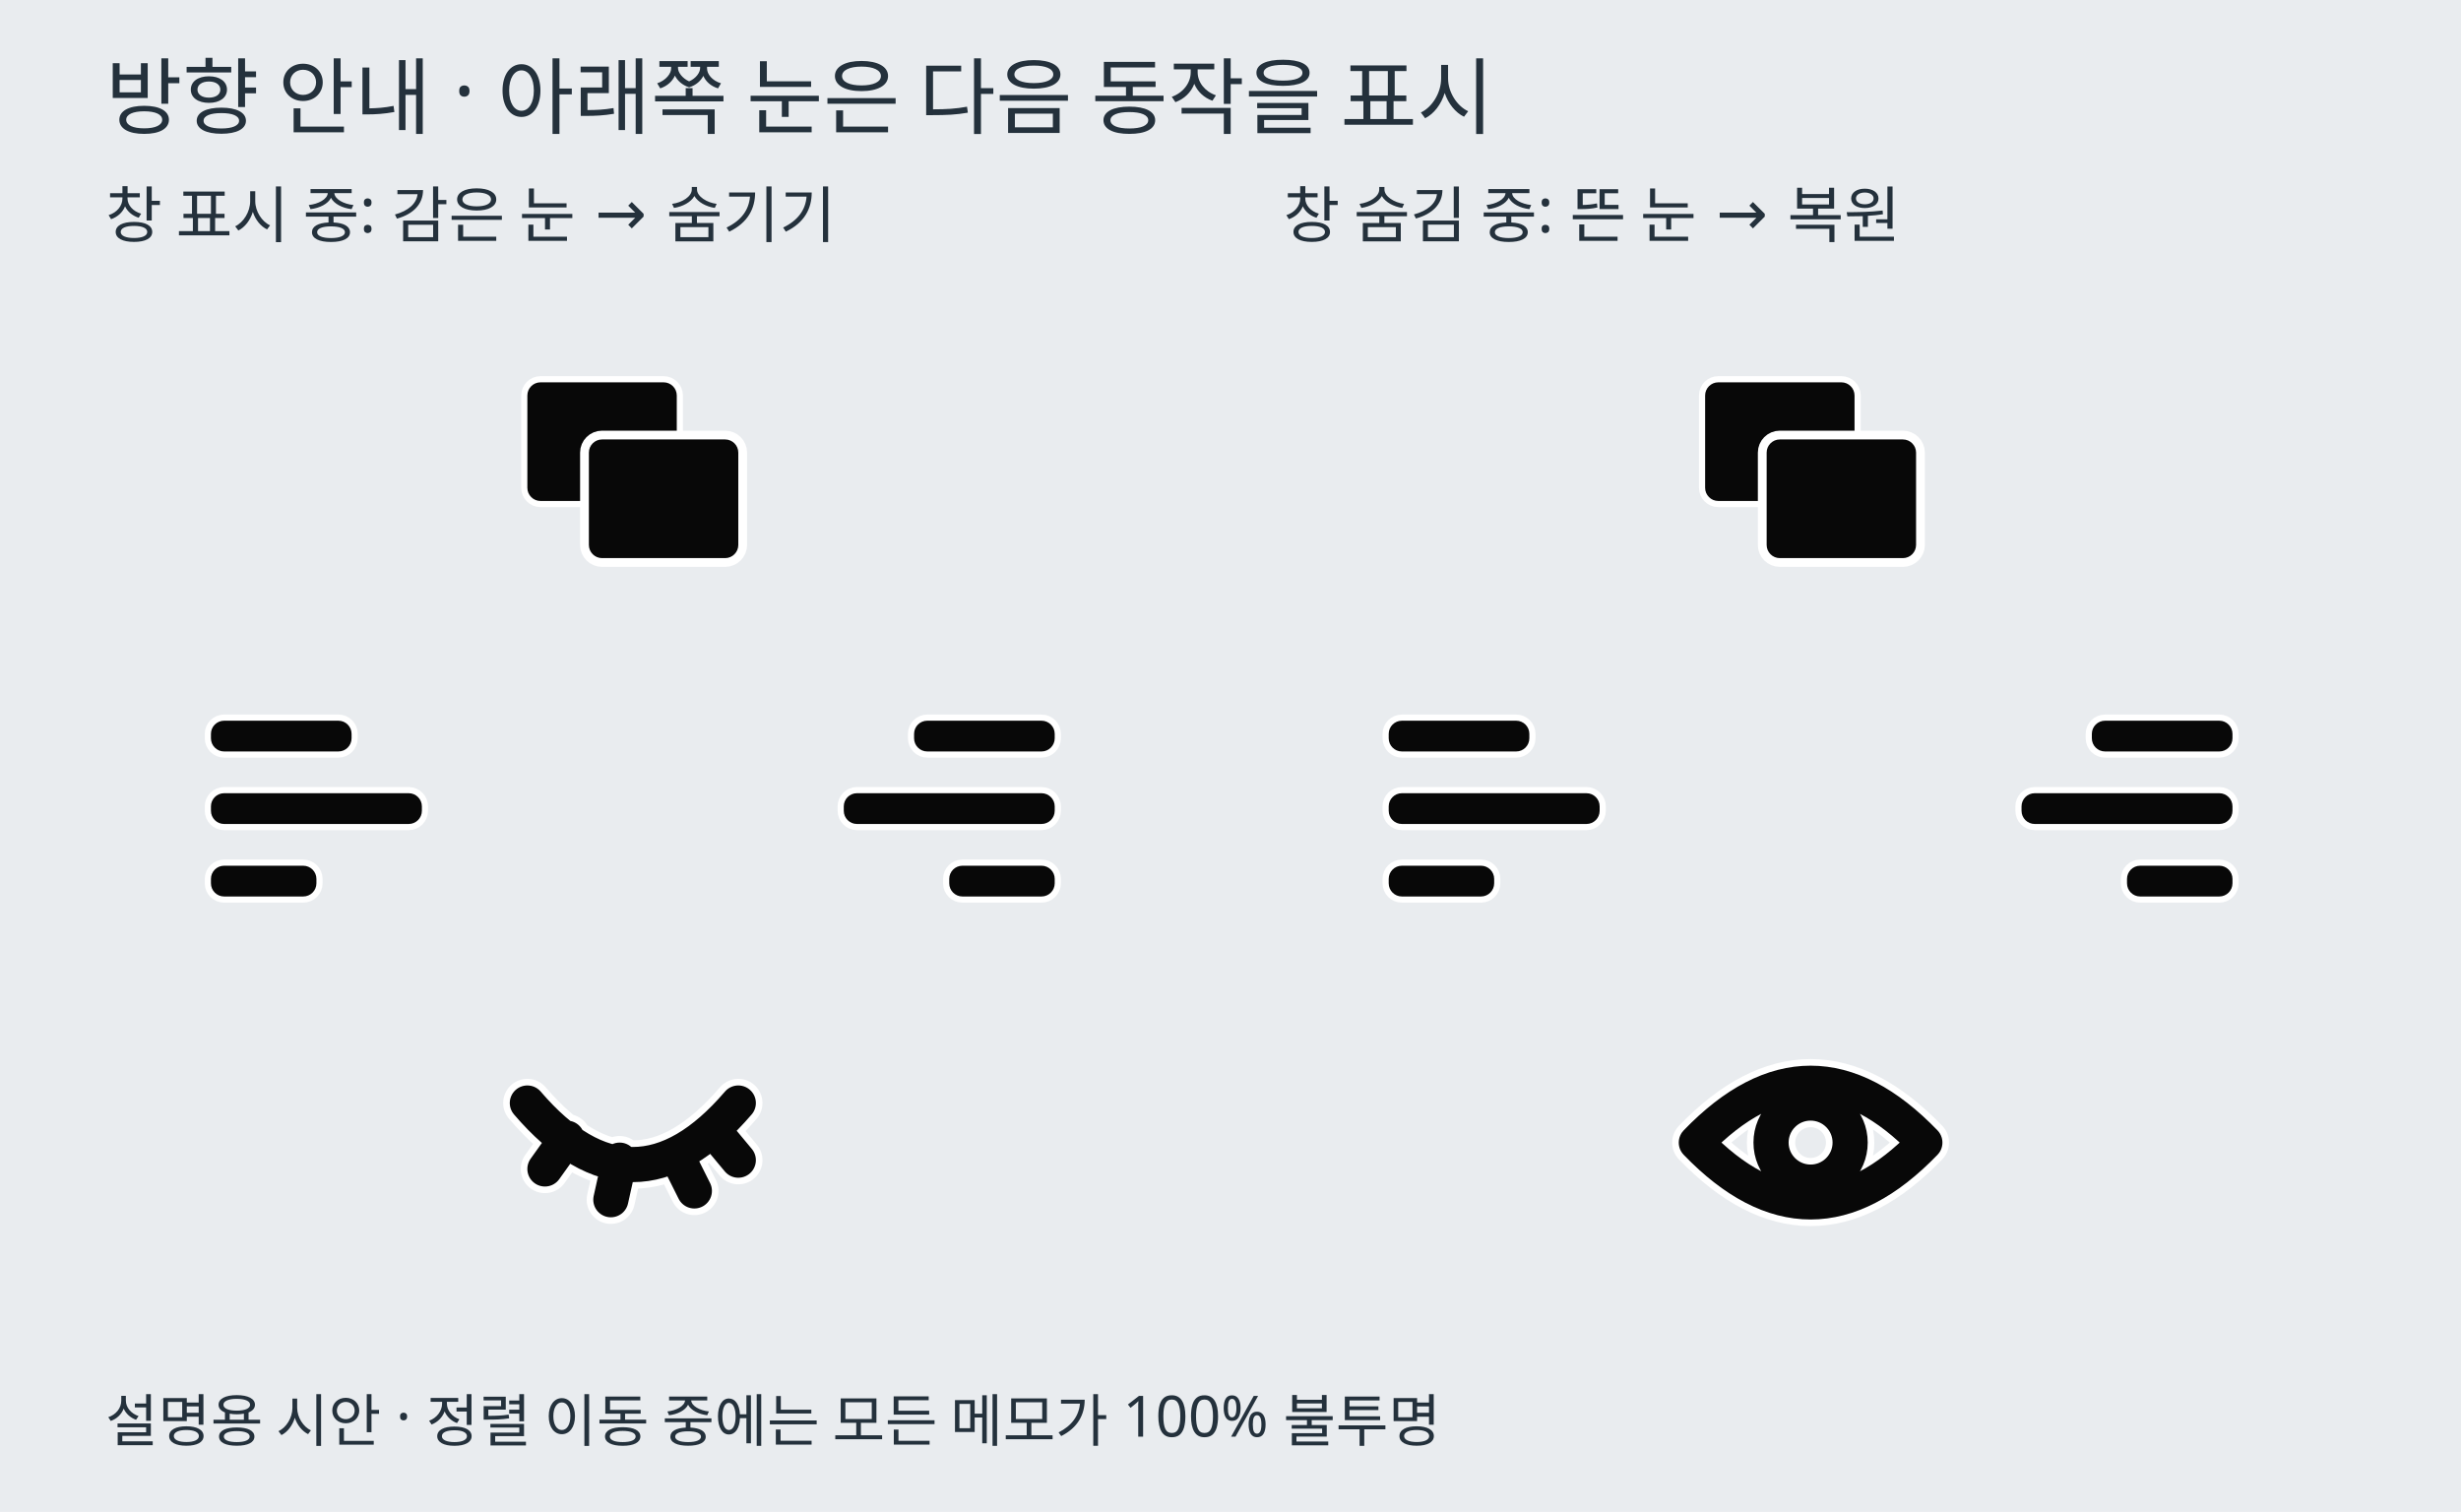
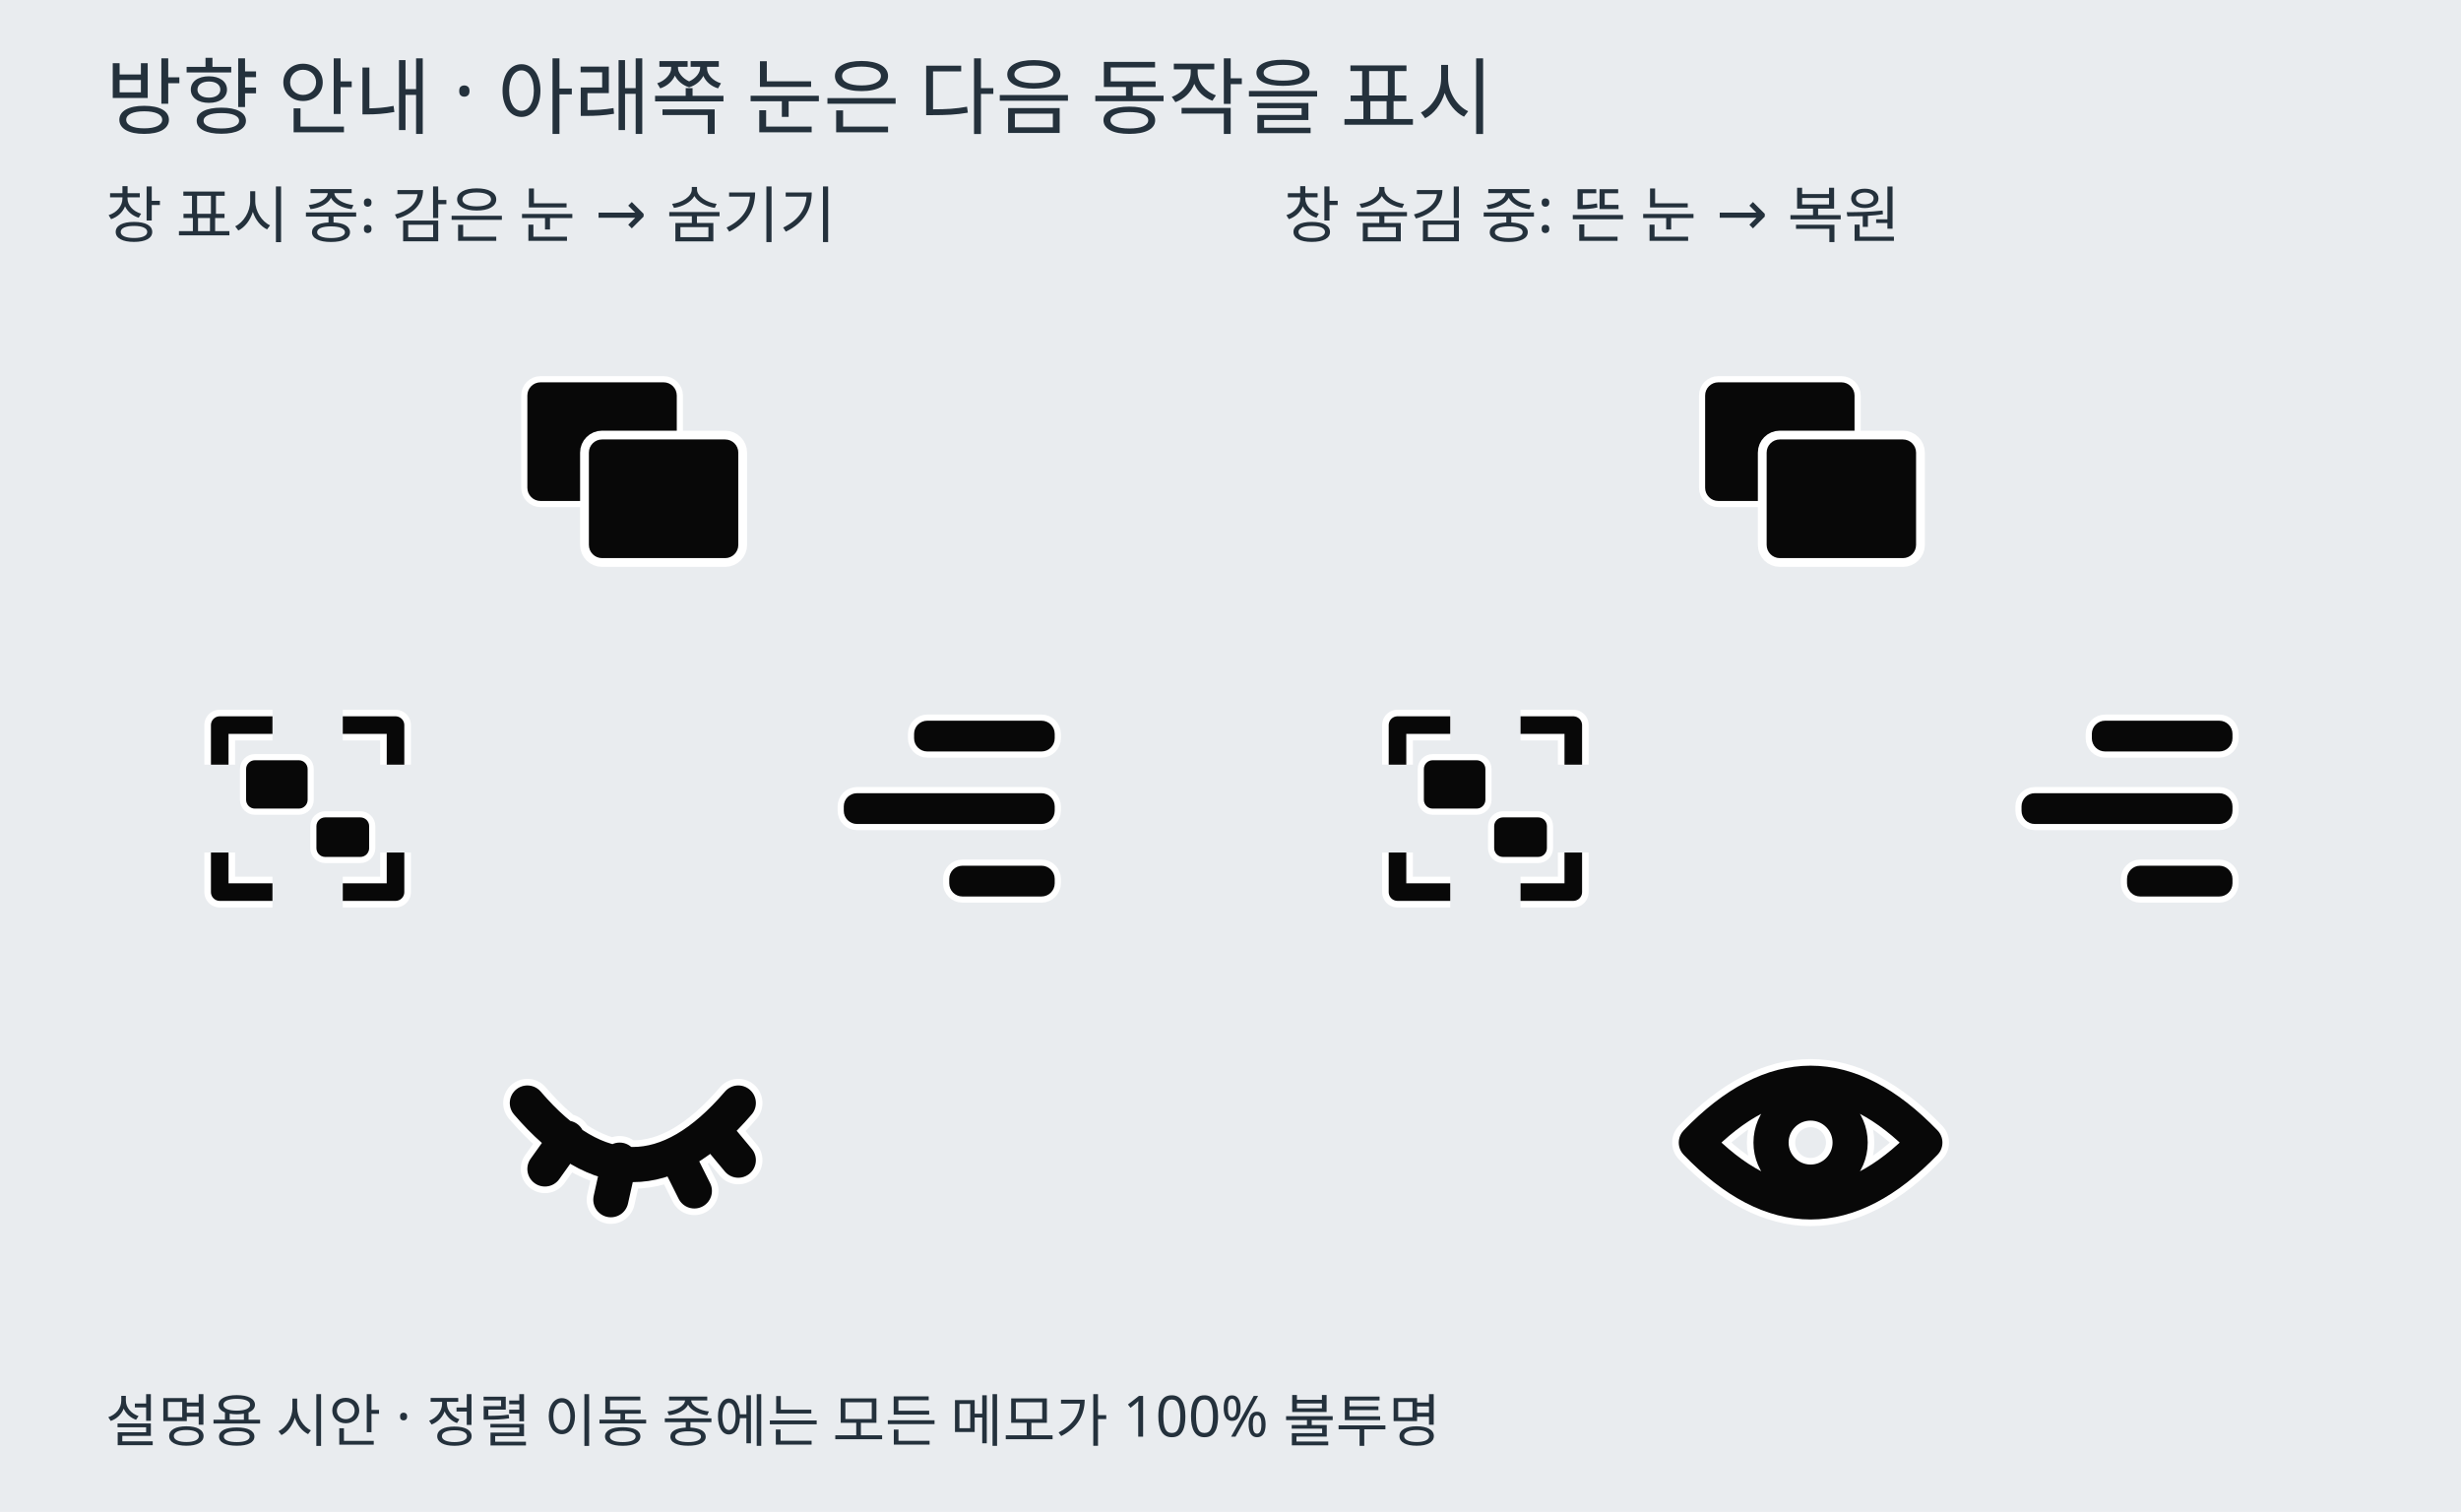
<svg xmlns="http://www.w3.org/2000/svg" width="560" height="344" viewBox="0 0 560 344">
  <rect width="560" height="344" fill="#e9ecef" />
  <g font-family="sans-serif" fill="#24313c">
    <text x="24" y="29" font-size="19">방향 안내 · 아래쪽 눈은 다음 동작을 표시</text>
    <text x="24" y="54" font-size="14">창 표시 중: 감은 눈 → 숨기기</text>
    <text x="292" y="54" font-size="14">창 숨김 중: 뜬 눈 → 복원</text>
  </g>
  <g transform="translate(24,64)">
    <g>
      <g fill="#080808" stroke="white" stroke-width="2.8" stroke-linejoin="round" paint-order="stroke">
        <rect x="96" y="23" width="34" height="27" rx="3" />
        <rect x="110" y="36" width="34" height="27" rx="3" stroke-width="4" />
      </g>
    </g>
    <g>
      <g fill="#080808" stroke="white" stroke-width="2.8" stroke-linejoin="round" paint-order="stroke">
        <rect x="184" y="100" width="32" height="7" rx="3" />
        <rect x="168" y="116.5" width="48" height="7" rx="3" />
        <rect x="192" y="133" width="24" height="7" rx="3" />
      </g>
    </g>
    <g>
      <g fill="#080808" stroke="white" stroke-width="2.8" stroke-linejoin="round" paint-order="stroke">
-         <rect x="24" y="100" width="32" height="7" rx="3" />
-         <rect x="24" y="116.5" width="48" height="7" rx="3" />
-         <rect x="24" y="133" width="24" height="7" rx="3" />
+         <path d="M26 110v-9h12m16 0h12v9m0 20v9H54m-16 0H26v-9" fill="none" stroke="white" stroke-width="7" />
+         <path d="M26 110v-9h12m16 0h12v9m0 20v9H54m-16 0H26v-9" fill="none" stroke="#080808" stroke-width="4" />
+         <rect x="32" y="109" width="14" height="11" rx="2" />
+         <rect x="48" y="122" width="12" height="9" rx="2" />
      </g>
    </g>
    <g>
      <g fill="none" stroke="#080808" stroke-width="8" stroke-linecap="round" stroke-linejoin="round">
        <path stroke="white" stroke-width="11" d="M96 187q24 28 48 0m-39 8-5 7m17-2-2 9m15-10 4 8m5-13 5 6" />
        <path d="M96 187q24 28 48 0m-39 8-5 7m17-2-2 9m15-10 4 8m5-13 5 6" />
      </g>
    </g>
  </g>
  <g transform="translate(292,64)">
    <g>
      <g fill="#080808" stroke="white" stroke-width="2.8" stroke-linejoin="round" paint-order="stroke">
        <rect x="96" y="23" width="34" height="27" rx="3" />
        <rect x="110" y="36" width="34" height="27" rx="3" stroke-width="4" />
      </g>
    </g>
    <g>
      <g fill="#080808" stroke="white" stroke-width="2.8" stroke-linejoin="round" paint-order="stroke">
        <rect x="184" y="100" width="32" height="7" rx="3" />
        <rect x="168" y="116.5" width="48" height="7" rx="3" />
        <rect x="192" y="133" width="24" height="7" rx="3" />
      </g>
    </g>
    <g>
      <g fill="#080808" stroke="white" stroke-width="2.8" stroke-linejoin="round" paint-order="stroke">
-         <rect x="24" y="100" width="32" height="7" rx="3" />
-         <rect x="24" y="116.5" width="48" height="7" rx="3" />
-         <rect x="24" y="133" width="24" height="7" rx="3" />
+         <path d="M26 110v-9h12m16 0h12v9m0 20v9H54m-16 0H26v-9" fill="none" stroke="white" stroke-width="7" />
+         <path d="M26 110v-9h12m16 0h12v9m0 20v9H54m-16 0H26v-9" fill="none" stroke="#080808" stroke-width="4" />
+         <rect x="32" y="109" width="14" height="11" rx="2" />
+         <rect x="48" y="122" width="12" height="9" rx="2" />
      </g>
    </g>
    <g>
      <g fill="none" stroke="#080808" stroke-width="8" stroke-linecap="round" stroke-linejoin="round">
        <path stroke="white" stroke-width="11" d="M94 196Q120 169 146 196Q120 223 94 196ZM120 187a9 9 0 1 0 0 18a9 9 0 1 0 0-18" />
        <path d="M94 196Q120 169 146 196Q120 223 94 196ZM120 187a9 9 0 1 0 0 18a9 9 0 1 0 0-18" />
      </g>
    </g>
  </g>
  <text x="24" y="328" font-family="sans-serif" font-size="13" fill="#24313c">설명용 시안 · 정렬 이동 중에는 모든 메모가 100% 불투명</text>
</svg>
